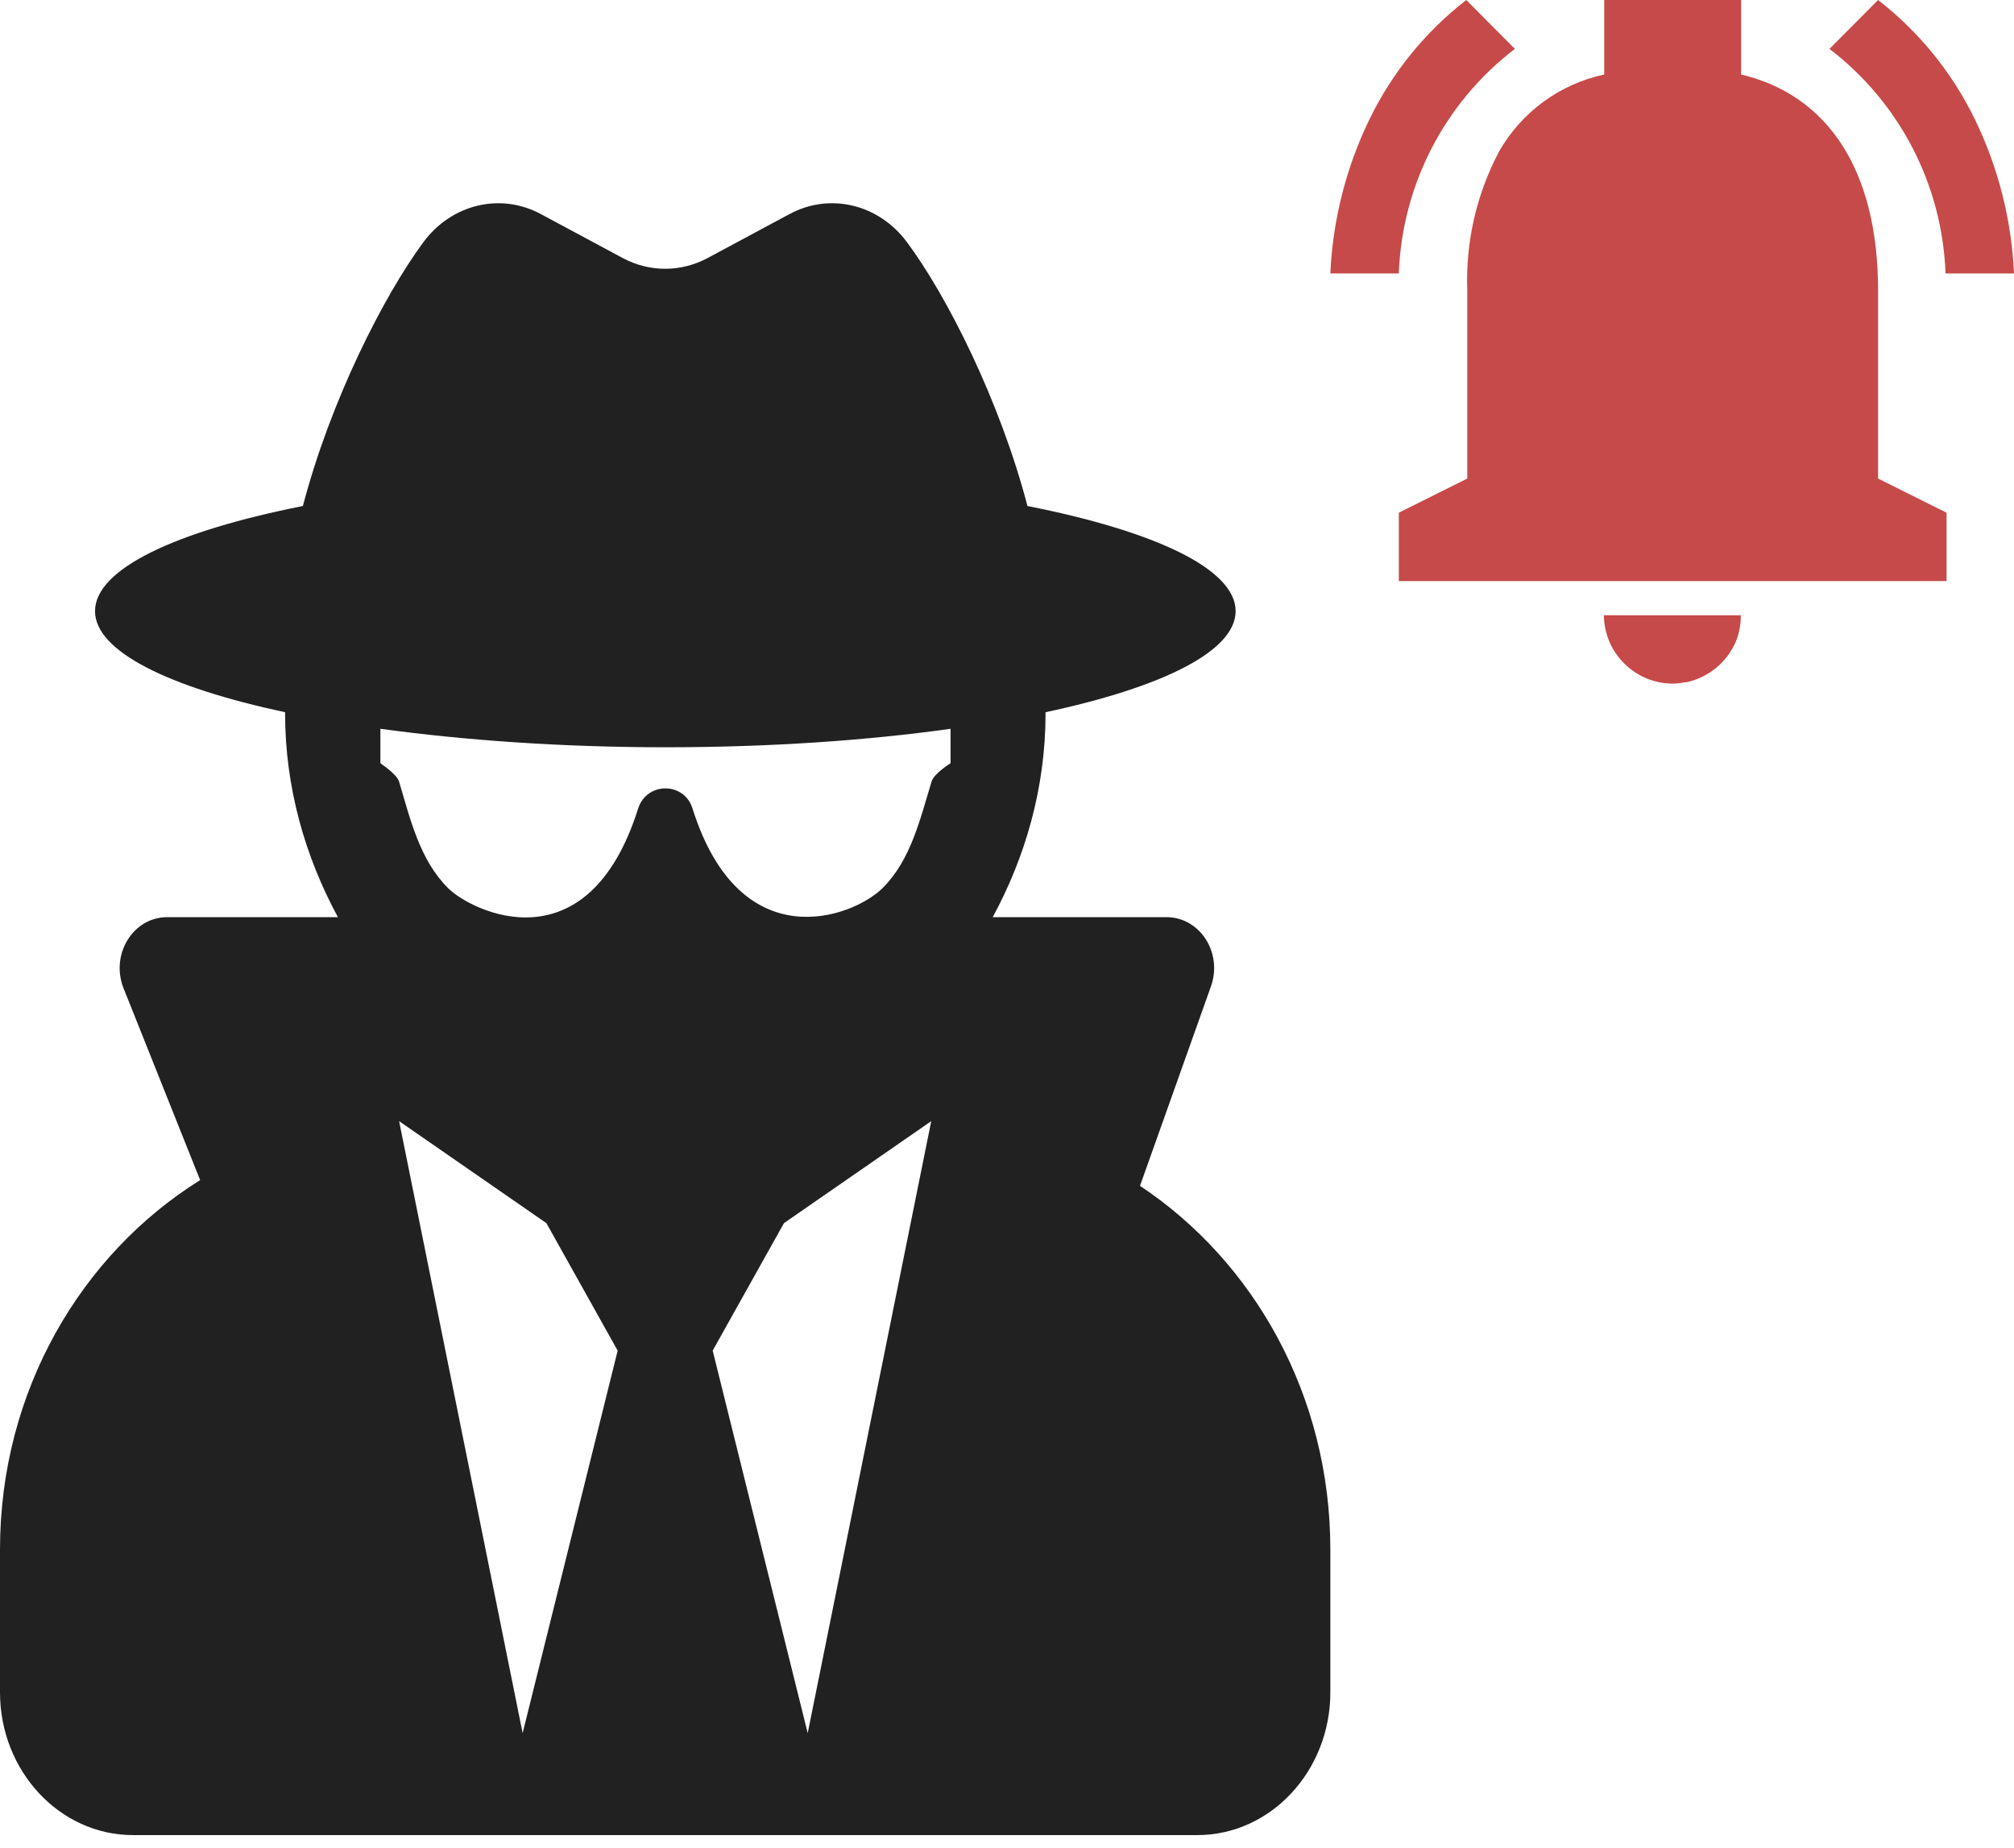
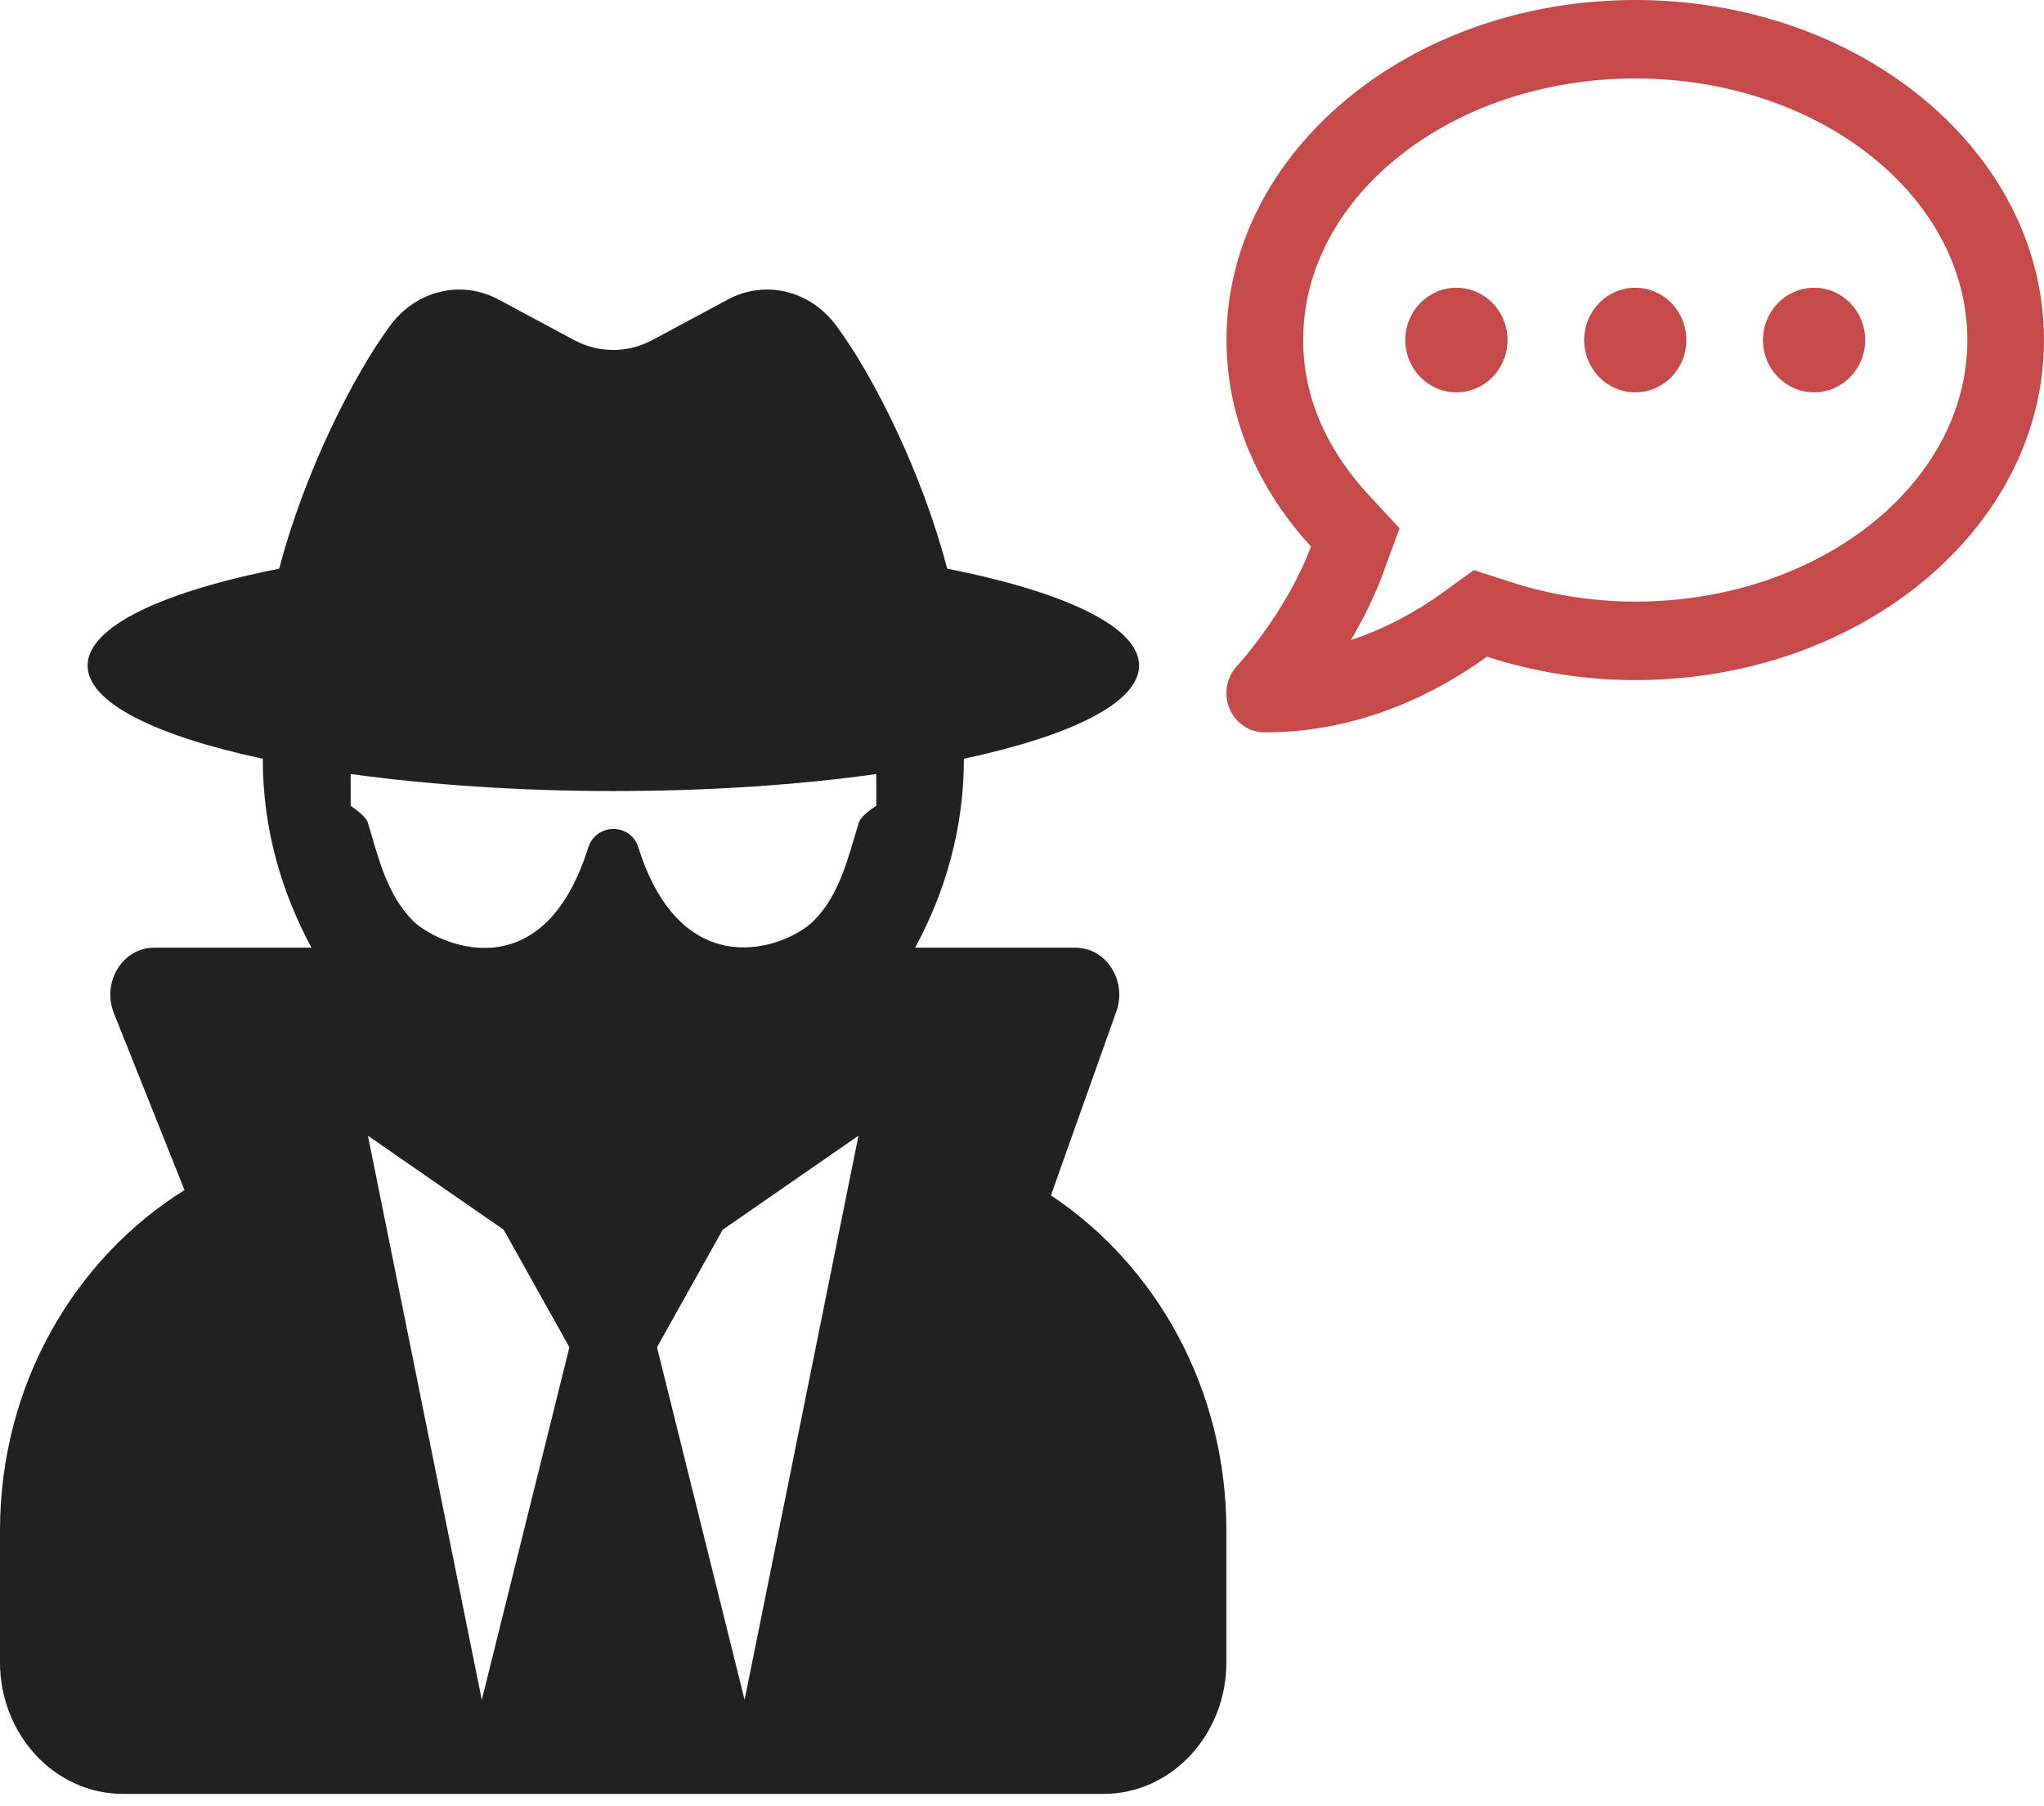
- <svg xmlns="http://www.w3.org/2000/svg" width="109" height="100" viewBox="0 0 109 100" fill="none">
-   <path d="M61.698 64.181L65.539 53.382C66.182 51.571 64.945 49.639 63.129 49.639H53.727C55.495 46.378 56.587 42.635 56.587 38.598V38.547C62.888 37.201 66.873 35.252 66.873 33.078C66.873 30.784 62.486 28.748 55.607 27.386C54.129 21.727 51.268 16.035 49.082 13.102C47.555 11.049 44.92 10.411 42.734 11.584L38.298 13.965C36.852 14.741 35.148 14.741 33.702 13.965L29.266 11.584C27.08 10.411 24.445 11.049 22.918 13.102C20.748 16.035 17.871 21.727 16.393 27.386C9.53 28.748 5.143 30.784 5.143 33.078C5.143 35.252 9.129 37.201 15.429 38.547V38.598C15.429 42.635 16.521 46.378 18.289 49.639H9.048C7.2 49.639 5.963 51.657 6.686 53.485L10.832 63.87C4.388 67.89 0 75.29 0 83.864V91.592C0 95.853 3.23 99.32 7.2 99.32H64.8C68.77 99.32 72 95.853 72 91.592V83.864C72 75.514 67.854 68.269 61.698 64.181ZM28.286 93.8L21.6 60.679L29.571 66.199L33.429 73.099L28.286 93.8ZM43.714 93.8L38.571 73.099L42.429 66.199L50.4 60.679L43.714 93.8ZM50.416 42.307C49.789 44.36 49.291 46.551 47.764 48.069C46.141 49.673 40.05 51.933 37.479 43.756C37.029 42.307 35.004 42.307 34.538 43.756C31.805 52.416 25.538 49.345 24.252 48.069C22.725 46.551 22.211 44.36 21.6 42.307C21.471 41.876 20.587 41.324 20.587 41.307V39.444C25.136 40.065 30.391 40.444 36.016 40.444C41.641 40.444 46.896 40.082 51.445 39.444V41.307C51.429 41.324 50.545 41.859 50.416 42.307Z" fill="#212121" />
-   <path d="M90.528 37C88.482 36.99 86.824 35.342 86.804 33.3H94.215C94.219 33.794 94.126 34.285 93.939 34.743C93.452 35.856 92.46 36.669 91.271 36.926H91.261H91.237H91.219H91.198H91.186C90.969 36.971 90.749 36.996 90.528 37ZM105.35 31.45H75.706V27.75L79.411 25.9V15.725C79.314 13.115 79.904 10.525 81.123 8.214C82.337 6.071 84.411 4.549 86.822 4.033V0H94.233V4.033C99.012 5.169 101.644 9.32 101.644 15.725V25.9L105.35 27.75V31.45ZM109 14.8H105.294C105.122 10.016 102.819 5.558 99.013 2.646L101.644 0C103.861 1.721 105.651 3.928 106.879 6.449C108.148 9.06 108.87 11.901 109 14.8ZM75.706 14.8H72C72.13 11.901 72.852 9.059 74.121 6.449C75.349 3.928 77.139 1.721 79.356 0L81.987 2.646C78.181 5.558 75.878 10.016 75.706 14.8Z" fill="#C64A49" />
+ <svg xmlns="http://www.w3.org/2000/svg" width="120" height="106" viewBox="0 0 120 106" fill="none">
+   <path d="M61.698 70.181L65.539 59.382C66.182 57.571 64.945 55.639 63.129 55.639H53.727C55.495 52.378 56.587 48.635 56.587 44.598V44.547C62.888 43.201 66.873 41.252 66.873 39.078C66.873 36.784 62.486 34.748 55.607 33.386C54.129 27.727 51.268 22.035 49.082 19.102C47.555 17.049 44.92 16.411 42.734 17.584L38.298 19.965C36.852 20.741 35.148 20.741 33.702 19.965L29.266 17.584C27.08 16.411 24.445 17.049 22.918 19.102C20.748 22.035 17.871 27.727 16.393 33.386C9.53 34.748 5.143 36.784 5.143 39.078C5.143 41.252 9.129 43.201 15.429 44.547V44.598C15.429 48.635 16.521 52.378 18.289 55.639H9.048C7.2 55.639 5.963 57.657 6.686 59.485L10.832 69.87C4.388 73.89 0 81.29 0 89.864V97.592C0 101.853 3.23 105.32 7.2 105.32H64.8C68.77 105.32 72 101.853 72 97.592V89.864C72 81.514 67.854 74.269 61.698 70.181ZM28.286 99.8L21.6 66.679L29.571 72.199L33.429 79.099L28.286 99.8ZM43.714 99.8L38.571 79.099L42.429 72.199L50.4 66.679L43.714 99.8ZM50.416 48.307C49.789 50.36 49.291 52.551 47.764 54.069C46.141 55.673 40.05 57.933 37.479 49.756C37.029 48.307 35.004 48.307 34.538 49.756C31.805 58.416 25.538 55.345 24.252 54.069C22.725 52.551 22.211 50.36 21.6 48.307C21.471 47.876 20.587 47.324 20.587 47.307V45.444C25.136 46.065 30.391 46.444 36.016 46.444C41.641 46.444 46.896 46.082 51.445 45.444V47.307C51.429 47.324 50.545 47.859 50.416 48.307Z" fill="#212121" />
+   <path d="M85.504 16.893C83.845 16.893 82.505 18.265 82.505 19.964C82.505 21.663 83.845 23.036 85.504 23.036C87.164 23.036 88.504 21.663 88.504 19.964C88.504 18.265 87.164 16.893 85.504 16.893ZM96.003 16.893C94.344 16.893 93.004 18.265 93.004 19.964C93.004 21.663 94.344 23.036 96.003 23.036C97.662 23.036 99.003 21.663 99.003 19.964C99.003 18.265 97.662 16.893 96.003 16.893ZM106.502 16.893C104.843 16.893 103.502 18.265 103.502 19.964C103.502 21.663 104.843 23.036 106.502 23.036C108.161 23.036 109.501 21.663 109.501 19.964C109.501 18.265 108.161 16.893 106.502 16.893ZM96.003 0C82.749 0 72.006 8.936 72.006 19.964C72.006 24.533 73.872 28.718 76.965 32.087C75.568 35.868 72.662 39.074 72.615 39.113C71.997 39.785 71.828 40.764 72.184 41.608C72.54 42.453 73.356 43 74.256 43C80.021 43 84.567 40.533 87.295 38.556C90.004 39.429 92.928 39.929 96.003 39.929C109.258 39.929 120 30.993 120 19.964C120 8.936 109.258 0 96.003 0ZM96.003 35.321C93.5 35.321 91.026 34.928 88.654 34.16L86.526 33.469L84.698 34.794C83.358 35.763 81.521 36.847 79.308 37.577C79.993 36.416 80.658 35.11 81.174 33.718L82.167 31.021L80.236 28.929C78.54 27.077 76.506 24.015 76.506 19.964C76.506 11.499 85.251 4.607 96.003 4.607C106.755 4.607 115.501 11.499 115.501 19.964C115.501 28.43 106.755 35.321 96.003 35.321Z" fill="#C64A49" />
</svg>
